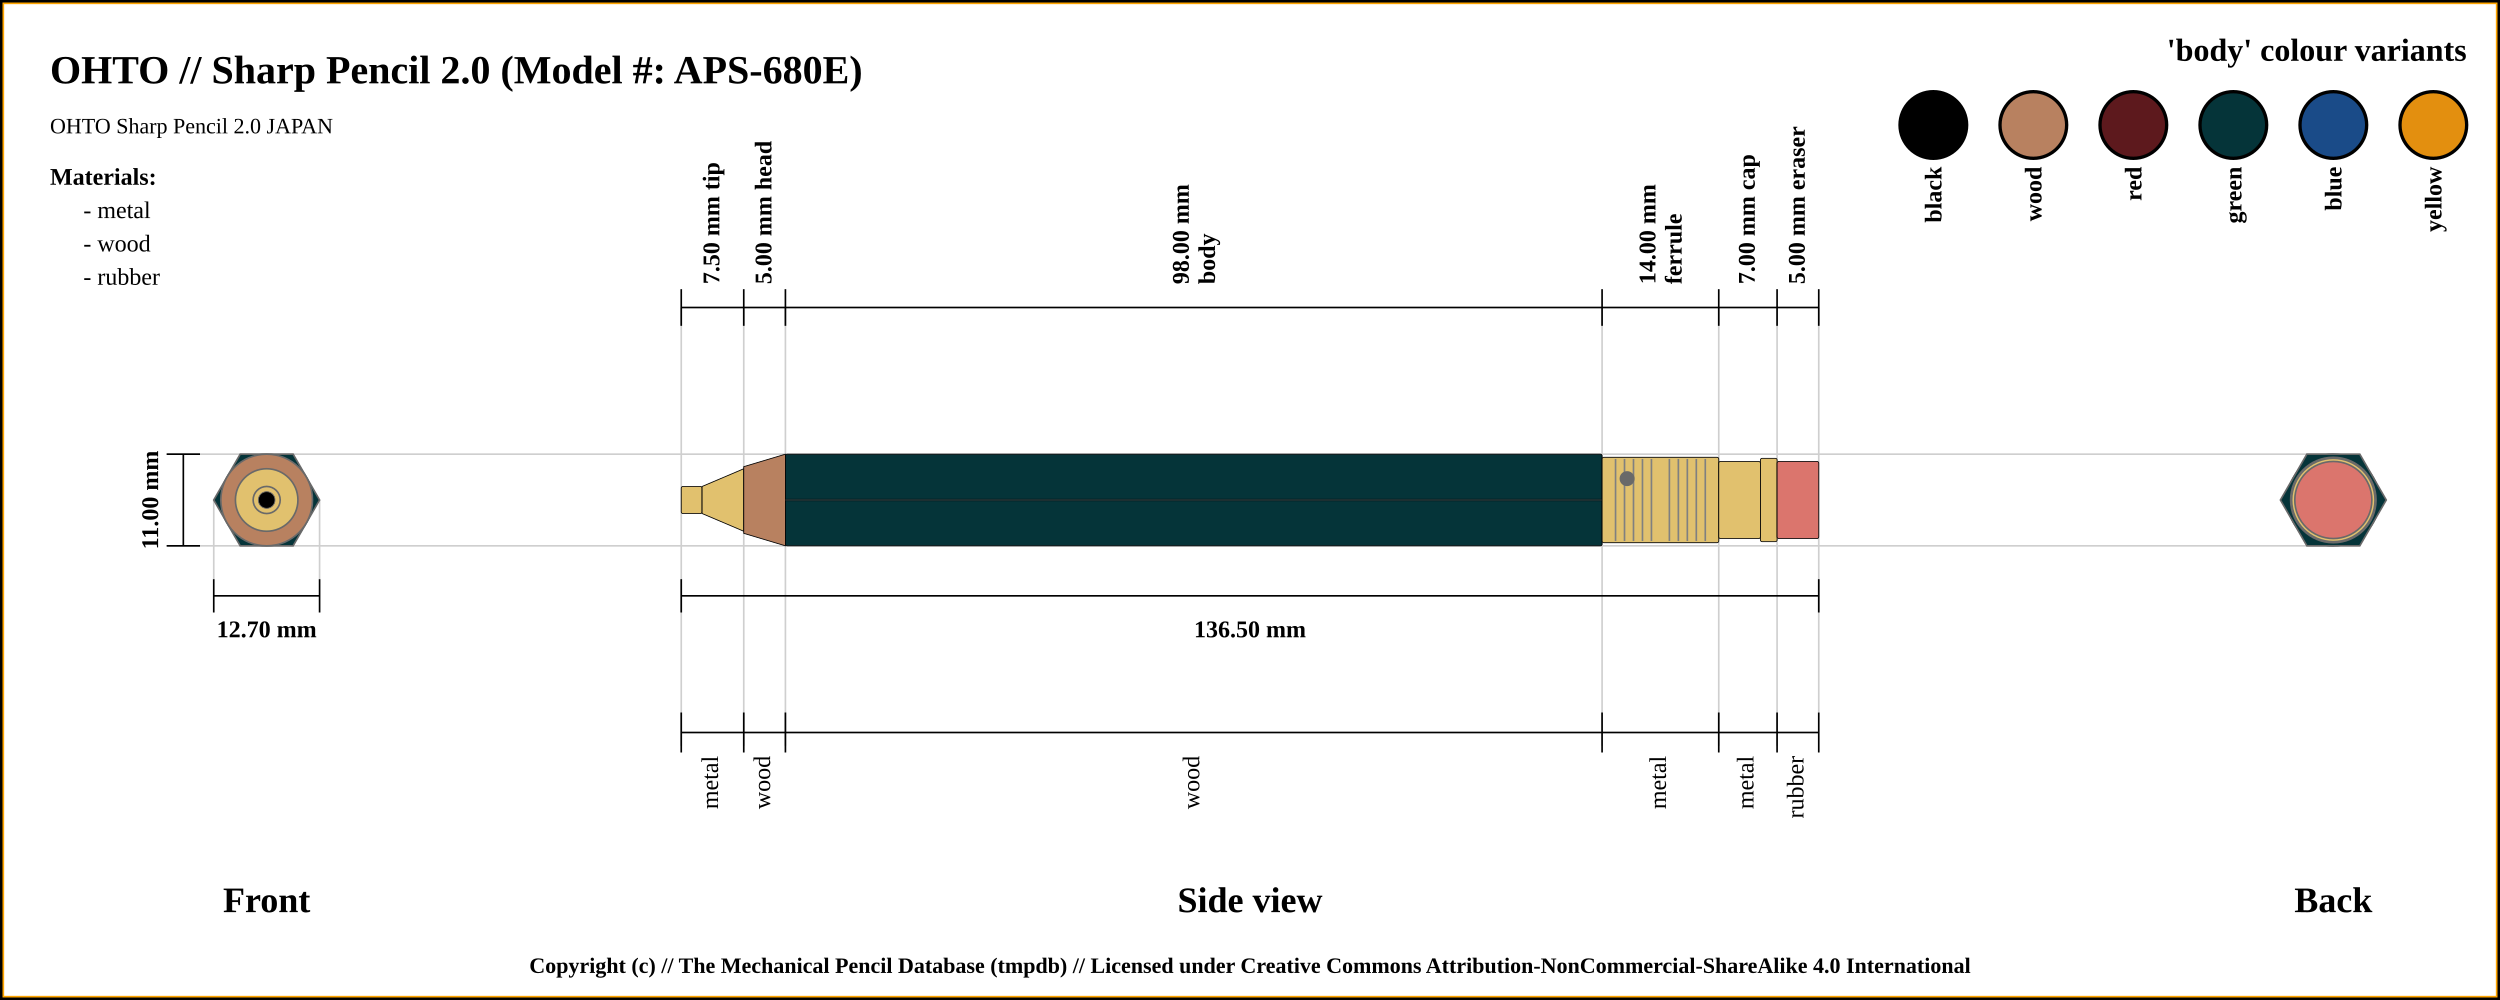
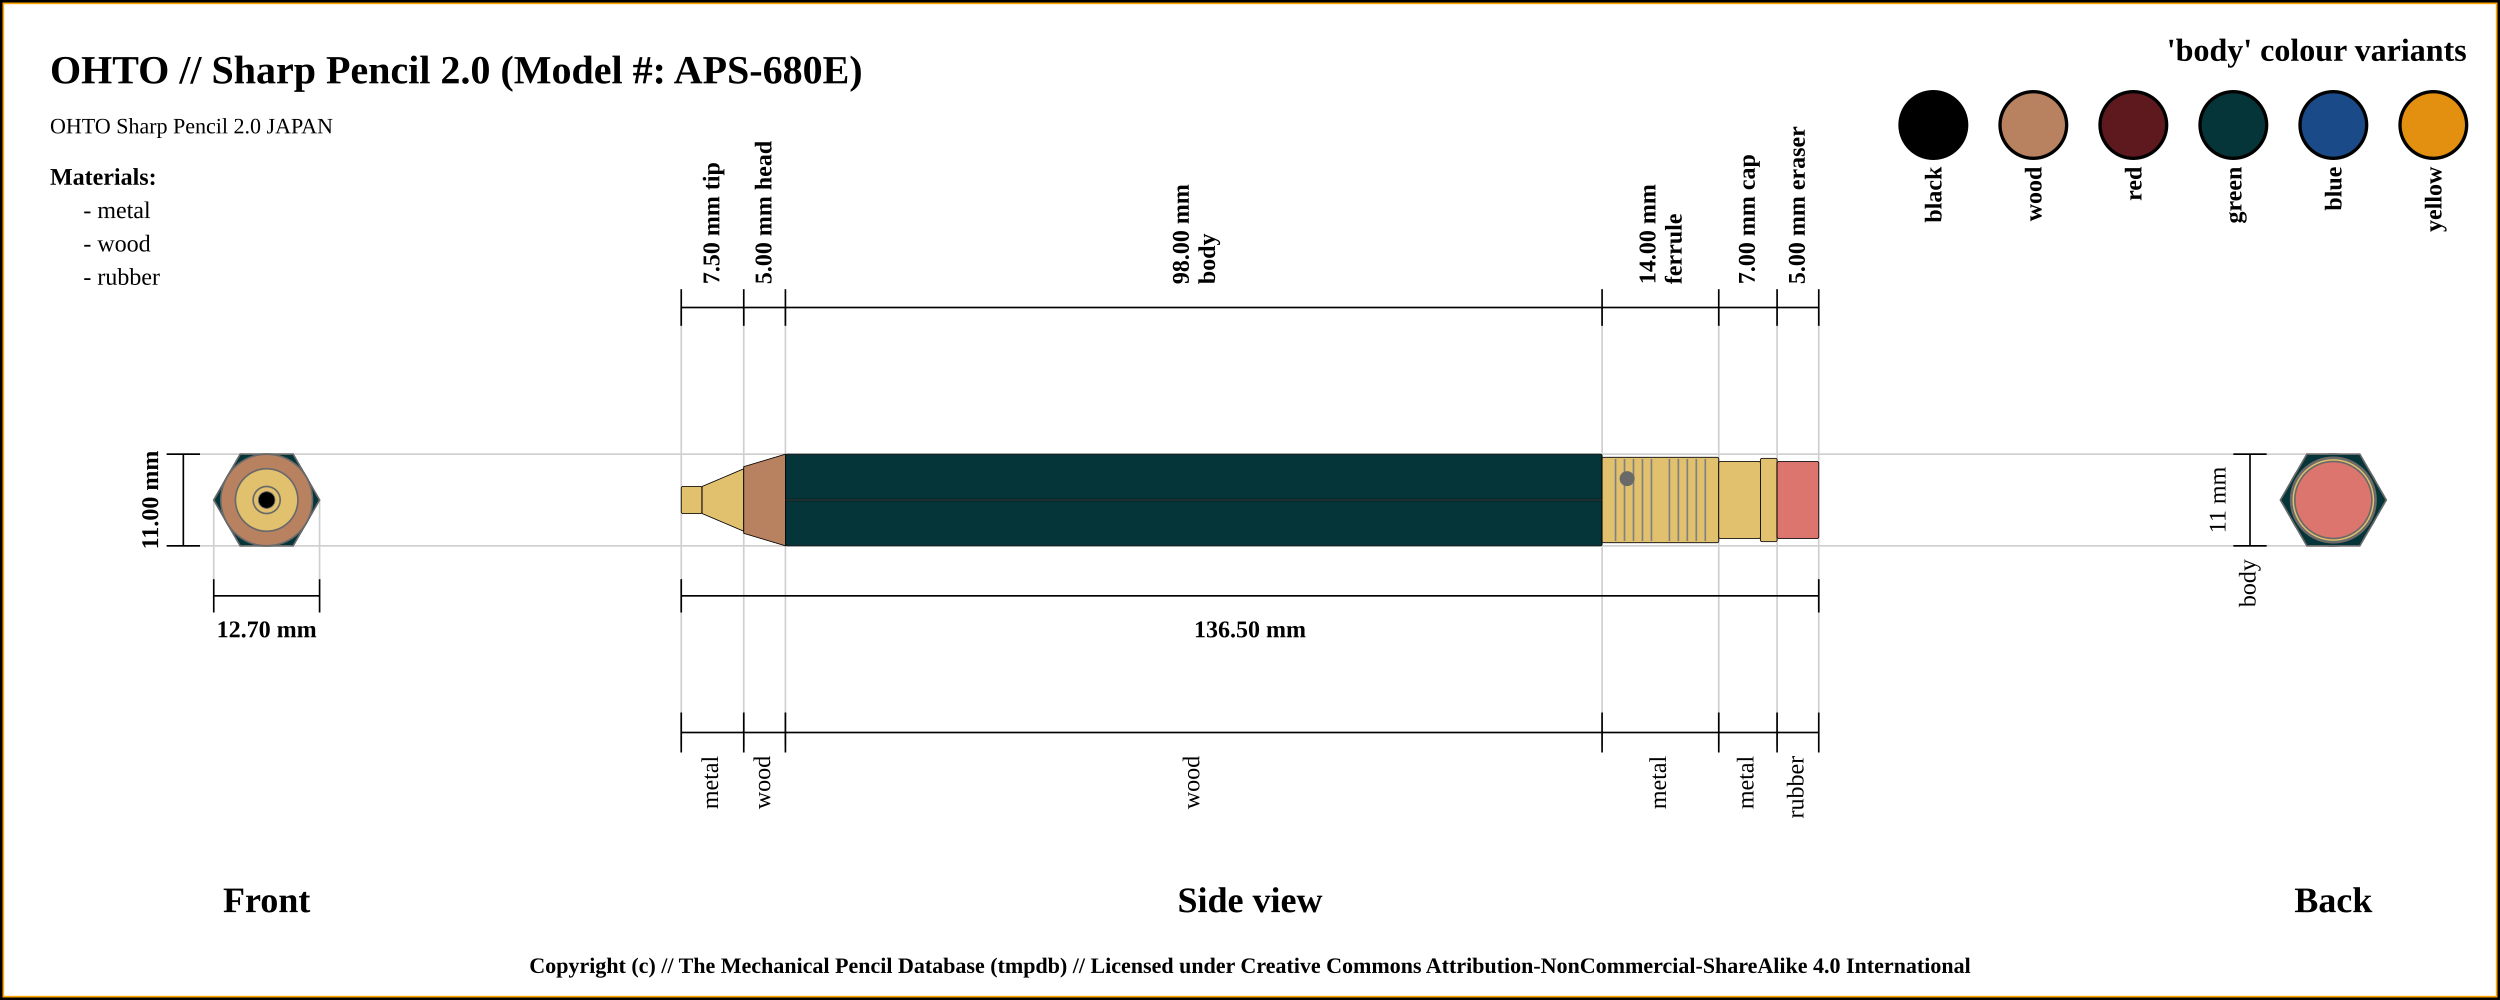
<svg xmlns="http://www.w3.org/2000/svg" width="1500" height="600">
  <pattern id="diagonalHatch" patternUnits="userSpaceOnUse" width="8" height="8">
    <rect width="6" height="6" fill="none" />
    <path stroke="dimgray" stroke-linecap="round" stroke-width="1" d="M 4,4 L 8,8" />
    <path stroke="dimgray" stroke-linecap="round" stroke-width="1" d="M 4,4 L 0,8" />
    <path stroke="gray" stroke-linecap="round" stroke-width="1" d="M 4,4 L 8,0" />
    <path stroke="gray" stroke-linecap="round" stroke-width="1" d="M 4,4 L 0,0" />
  </pattern>
  <rect x="0" y="0" width="1500" height="600" fill="white" stroke="black" stroke-width="4" />
  <rect x="2" y="2" width="1496" height="596" fill="white" stroke="orange" stroke-width="1" />
  <text x="30" y="50" font-size="2.0em" font-weight="bold"> OHTO // Sharp Pencil 2.0 (Model #: APS-680E)</text>
  <text x="30" y="80" font-size="1.1em"> OHTO Sharp Pencil 2.0 JAPAN</text>
  <line x1="100" y1="272.5" x2="1400" y2="272.5" stroke="#cfcfcf" stroke-width="1" />
  <line x1="100" y1="327.5" x2="1400" y2="327.5" stroke="#cfcfcf" stroke-width="1" />
  <line x1="128.246" y1="347.5" x2="128.246" y2="300" stroke="#cfcfcf" stroke-width="1" />
  <line x1="191.754" y1="347.5" x2="191.754" y2="300" stroke="#cfcfcf" stroke-width="1" />
  <line x1="408.75" y1="184.5" x2="408.75" y2="447.5" stroke="#cfcfcf" stroke-width="1" />
  <line x1="446.25" y1="184.5" x2="446.25" y2="447.5" stroke="#cfcfcf" stroke-width="1" />
  <line x1="471.25" y1="184.5" x2="471.25" y2="447.5" stroke="#cfcfcf" stroke-width="1" />
  <line x1="961.25" y1="184.5" x2="961.25" y2="447.5" stroke="#cfcfcf" stroke-width="1" />
  <line x1="1031.25" y1="184.5" x2="1031.25" y2="447.5" stroke="#cfcfcf" stroke-width="1" />
  <line x1="1066.25" y1="184.5" x2="1066.25" y2="447.5" stroke="#cfcfcf" stroke-width="1" />
  <line x1="1091.25" y1="184.5" x2="1091.25" y2="427.5" stroke="#cfcfcf" stroke-width="1" />
  <line x1="100" y1="272.5" x2="120" y2="272.5" stroke="black" stroke-width="1" />
  <line x1="100" y1="327.5" x2="120" y2="327.5" stroke="black" stroke-width="1" />
  <line x1="110" y1="327.5" x2="110" y2="272.5" stroke="black" stroke-width="1" />
  <text x="90" y="300" transform="rotate(-90, 90, 300)" font-size="1.2em" font-weight="bold" text-anchor="middle" dominant-baseline="central">11.00 mm</text>
  <text x="160" y="540" font-size="1.8em" font-weight="bold" text-anchor="middle" dominant-baseline="central">Front</text>
  <line x1="128.246" y1="357.5" x2="191.754" y2="357.5" stroke="black" stroke-width="1" />
  <line x1="128.246" y1="347.5" x2="128.246" y2="367.5" stroke="black" stroke-width="1" />
  <line x1="191.754" y1="347.5" x2="191.754" y2="367.5" stroke="black" stroke-width="1" />
  <text x="160" y="377.5" font-size="1.2em" font-weight="bold" text-anchor="middle" dominant-baseline="central">12.70 mm</text>
  <line x1="408.75" y1="173.5" x2="408.75" y2="195.5" stroke="black" stroke-width="1" />
  <text x="427.5" y="170.5" transform="rotate(-90, 427.5, 170.5)" font-size="1.2em" font-weight="bold" dominant-baseline="middle">7.50 mm tip</text>
  <line x1="446.25" y1="173.5" x2="446.25" y2="195.5" stroke="black" stroke-width="1" />
  <text x="458.75" y="170.5" transform="rotate(-90, 458.75, 170.5)" font-size="1.2em" font-weight="bold" dominant-baseline="middle">5.00 mm head</text>
  <line x1="471.25" y1="173.5" x2="471.25" y2="195.5" stroke="black" stroke-width="1" />
  <text x="713.25" y="170.5" transform="rotate(-90, 713.25, 170.5)" font-size="1.2em" font-weight="bold" dominant-baseline="auto">98.00 mm</text>
  <text x="719.25" y="170.5" transform="rotate(-90, 719.25, 170.5)" font-size="1.2em" font-weight="bold" dominant-baseline="hanging">body</text>
  <line x1="961.25" y1="173.5" x2="961.25" y2="195.5" stroke="black" stroke-width="1" />
  <text x="993.25" y="170.5" transform="rotate(-90, 993.25, 170.5)" font-size="1.2em" font-weight="bold" dominant-baseline="auto">14.00 mm</text>
  <text x="999.25" y="170.5" transform="rotate(-90, 999.25, 170.5)" font-size="1.2em" font-weight="bold" dominant-baseline="hanging">ferrule</text>
  <line x1="1031.25" y1="173.5" x2="1031.25" y2="195.5" stroke="black" stroke-width="1" />
  <text x="1048.75" y="170.5" transform="rotate(-90, 1048.75, 170.5)" font-size="1.2em" font-weight="bold" dominant-baseline="middle">7.00 mm cap</text>
  <line x1="1066.25" y1="173.5" x2="1066.25" y2="195.5" stroke="black" stroke-width="1" />
  <text x="1078.75" y="170.5" transform="rotate(-90, 1078.75, 170.5)" font-size="1.2em" font-weight="bold" dominant-baseline="middle">5.00 mm eraser</text>
  <line x1="1091.25" y1="195.5" x2="1091.25" y2="173.5" stroke="black" stroke-width="1" />
  <line x1="408.75" y1="184.5" x2="1091.25" y2="184.5" stroke="black" stroke-width="1" />
  <line x1="408.75" y1="357.5" x2="1091.25" y2="357.5" stroke="black" stroke-width="1" />
  <line x1="408.75" y1="347.5" x2="408.75" y2="367.5" stroke="black" stroke-width="1" />
  <line x1="1091.25" y1="347.5" x2="1091.25" y2="367.5" stroke="black" stroke-width="1" />
  <text x="750" y="377.5" font-size="1.2em" font-weight="bold" text-anchor="middle" dominant-baseline="central">136.50 mm</text>
  <text x="750" y="540" font-size="1.8em" font-weight="bold" text-anchor="middle" dominant-baseline="central">Side view</text>
  <text x="1400" y="540" font-size="1.8em" font-weight="bold" text-anchor="middle" dominant-baseline="central">Back</text>
  <line x1="408.75" y1="427.5" x2="408.75" y2="451.5" stroke="black" stroke-width="1" />
  <text x="427.5" y="453.5" transform="rotate(-90, 427.5, 453.5)" font-size="1.2em" text-anchor="end" dominant-baseline="middle">metal</text>
  <line x1="446.25" y1="427.5" x2="446.25" y2="451.5" stroke="black" stroke-width="1" />
  <text x="458.75" y="453.5" transform="rotate(-90, 458.75, 453.5)" font-size="1.2em" text-anchor="end" dominant-baseline="middle">wood</text>
+   <line x1="1340" y1="272.5" x2="1360" y2="272.5" stroke="black" stroke-width="1" />
+   <line x1="1340" y1="327.5" x2="1360" y2="327.5" stroke="black" stroke-width="1" />
+   <line x1="1350" y1="327.5" x2="1350" y2="272.5" stroke="black" stroke-width="1" />
+   <text x="1332" y="300" transform="rotate(-90, 1332, 300)" font-size="1.2em" text-anchor="middle" dominant-baseline="middle">11 mm</text>
+   <text x="1350" y="335.5" transform="rotate(-90, 1350, 335.5)" font-size="1.2em" text-anchor="end" dominant-baseline="middle">body</text>
  <line x1="471.25" y1="427.5" x2="471.25" y2="451.5" stroke="black" stroke-width="1" />
  <text x="716.25" y="453.5" transform="rotate(-90, 716.25, 453.5)" font-size="1.2em" text-anchor="end" dominant-baseline="middle">wood</text>
  <line x1="961.25" y1="427.5" x2="961.25" y2="451.5" stroke="black" stroke-width="1" />
  <text x="996.25" y="453.5" transform="rotate(-90, 996.25, 453.5)" font-size="1.2em" text-anchor="end" dominant-baseline="middle">metal</text>
  <line x1="1031.25" y1="427.5" x2="1031.25" y2="451.5" stroke="black" stroke-width="1" />
  <text x="1048.75" y="453.5" transform="rotate(-90, 1048.75, 453.5)" font-size="1.2em" text-anchor="end" dominant-baseline="middle">metal</text>
  <line x1="1066.25" y1="427.5" x2="1066.25" y2="451.5" stroke="black" stroke-width="1" />
  <text x="1078.75" y="453.5" transform="rotate(-90, 1078.75, 453.5)" font-size="1.2em" text-anchor="end" dominant-baseline="middle">rubber</text>
  <line x1="1091.25" y1="427.5" x2="1091.25" y2="451.5" stroke="black" stroke-width="1" />
  <line x1="408.75" y1="439.5" x2="1091.25" y2="439.5" stroke="black" stroke-width="1" />
  <circle r="8.125" cx="1400" cy="300" stroke="dimgray" stroke-width="1" fill="#E1C16E" />
  <circle r="18.75" cx="1400" cy="300" stroke="dimgray" stroke-width="1" fill="#E1C16E" />
  <circle r="8.125" cx="1400" cy="300" stroke="dimgray" stroke-width="1" fill="#E1C16E" />
  <circle r="27.5" cx="1400" cy="300" stroke="dimgray" stroke-width="1" fill="#b88160" />
  <circle r="20" cx="1400" cy="300" stroke="dimgray" stroke-width="1" fill="#b88160" />
  <polygon points="1384.123,272.5 1415.877,272.5 1431.754,300 1415.877,327.5 1384.123,327.5 1368.246,300 " stroke="dimgray" stroke-width="1" fill="#053439" />
  <circle r="25.625" cx="1400" cy="300" stroke="dimgray" stroke-width="1" fill="#E1C16E" />
  <circle r="23.125" cx="1400" cy="300" stroke="dimgray" stroke-width="1" fill="#E1C16E" />
  <circle r="25" cx="1400" cy="300" stroke="dimgray" stroke-width="1" fill="#E1C16E" />
  <circle r="23.125" cx="1400" cy="300" stroke="dimgray" stroke-width="1" fill="#db756d" />
  <circle r="23.125" cx="160" cy="300" stroke="dimgray" stroke-width="1" fill="#db756d" />
  <circle r="25" cx="160" cy="300" stroke="dimgray" stroke-width="1" fill="#E1C16E" />
  <circle r="23.125" cx="160" cy="300" stroke="dimgray" stroke-width="1" fill="#E1C16E" />
  <circle r="25.625" cx="160" cy="300" stroke="dimgray" stroke-width="1" fill="#E1C16E" />
  <polygon points="144.123,272.5 175.877,272.5 191.754,300 175.877,327.5 144.123,327.5 128.246,300 " stroke="dimgray" stroke-width="1" fill="#053439" />
  <circle r="20" cx="160" cy="300" stroke="dimgray" stroke-width="1" fill="#b88160" />
  <circle r="27.5" cx="160" cy="300" stroke="dimgray" stroke-width="1" fill="#b88160" />
  <circle r="8.125" cx="160" cy="300" stroke="dimgray" stroke-width="1" fill="#E1C16E" />
  <circle r="18.75" cx="160" cy="300" stroke="dimgray" stroke-width="1" fill="#E1C16E" />
  <circle r="8.125" cx="160" cy="300" stroke="dimgray" stroke-width="1" fill="#E1C16E" />
  <circle cx="160" cy="300" r="5" stroke="dimgray" stroke-width="0.5" fill="black" />
  <rect x="408.75" y="291.875" width="12.5" height="16.25" rx="1" ry="1" stroke-width="0.5" stroke="black" fill="#E1C16E" />
  <path d="M421.25 291.875 L446.25 281.25 L446.25 318.75 L421.25 308.125 Z" stroke-width="0.5" stroke="black" fill="#E1C16E" />
  <path d="M446.25 280 L471.25 272.5 L471.25 327.5 L446.25 320 Z" stroke-width="0.5" stroke="black" fill="#b88160" />
  <rect x="471.25" y="272.5" width="490" height="55" rx="1" ry="1" stroke-width="0.5" stroke="black" fill="#053439" />
  <line x1="471.25" y1="300" x2="961.25" y2="300" stroke-width="1.5" stroke="black" fill="none" stroke-opacity="0.5" />
  <line x1="471.25" y1="300" x2="961.25" y2="300" stroke-width="0.5" stroke="gray" fill="none" stroke-opacity="0.5" />
  <rect x="961.25" y="274.375" width="70" height="51.25" rx="1" ry="1" stroke-width="0.5" stroke="black" fill="#E1C16E" />
  <line x1="969.327" y1="275.375" x2="969.327" y2="324.625" stroke-width="1" stroke="gray" />
  <line x1="974.712" y1="275.375" x2="974.712" y2="324.625" stroke-width="1" stroke="gray" />
  <line x1="980.096" y1="275.375" x2="980.096" y2="324.625" stroke-width="1" stroke="gray" />
  <line x1="985.481" y1="275.375" x2="985.481" y2="324.625" stroke-width="1" stroke="gray" />
  <line x1="990.865" y1="275.375" x2="990.865" y2="324.625" stroke-width="1" stroke="gray" />
  <line x1="1001.635" y1="275.375" x2="1001.635" y2="324.625" stroke-width="1" stroke="gray" />
  <line x1="1007.019" y1="275.375" x2="1007.019" y2="324.625" stroke-width="1" stroke="gray" />
  <line x1="1012.404" y1="275.375" x2="1012.404" y2="324.625" stroke-width="1" stroke="gray" />
  <line x1="1017.788" y1="275.375" x2="1017.788" y2="324.625" stroke-width="1" stroke="gray" />
  <line x1="1023.173" y1="275.375" x2="1023.173" y2="324.625" stroke-width="1" stroke="gray" />
  <circle r="4" cx="976.25" cy="287.188" stroke="dimgray" stroke-width="1" fill="dimGray" />
  <rect x="1031.25" y="276.875" width="25" height="46.25" rx="1" ry="1" stroke-width="0.5" stroke="black" fill="#E1C16E" />
  <rect x="1056.25" y="275" width="10" height="50" rx="1" ry="1" stroke-width="0.5" stroke="black" fill="#E1C16E" />
  <rect x="1066.25" y="276.875" width="25" height="46.25" rx="1" ry="1" stroke-width="0.5" stroke="black" fill="#db756d" />
  <text x="1480" y="30" font-size="1.6em" font-weight="bold" text-anchor="end" dominant-baseline="central">'body' colour variants</text>
  <rect x="1440" y="55" width="40" rx="50%" ry="50%" height="40" stroke="black" stroke-width="2" fill="#e38f0f" />
  <text x="1460" y="100" transform="rotate(-90, 1460, 100)" font-size="1.2em" font-weight="bold" text-anchor="end" dominant-baseline="central">yellow</text>
  <rect x="1380" y="55" width="40" rx="50%" ry="50%" height="40" stroke="black" stroke-width="2" fill="#1a4b88" />
  <text x="1400" y="100" transform="rotate(-90, 1400, 100)" font-size="1.2em" font-weight="bold" text-anchor="end" dominant-baseline="central">blue</text>
  <rect x="1320" y="55" width="40" rx="50%" ry="50%" height="40" stroke="black" stroke-width="2" fill="#053439" />
  <text x="1340" y="100" transform="rotate(-90, 1340, 100)" font-size="1.2em" font-weight="bold" text-anchor="end" dominant-baseline="central">green</text>
  <rect x="1260" y="55" width="40" rx="50%" ry="50%" height="40" stroke="black" stroke-width="2" fill="#5d191d" />
  <text x="1280" y="100" transform="rotate(-90, 1280, 100)" font-size="1.2em" font-weight="bold" text-anchor="end" dominant-baseline="central">red</text>
  <rect x="1200" y="55" width="40" rx="50%" ry="50%" height="40" stroke="black" stroke-width="2" fill="#b88160" />
  <text x="1220" y="100" transform="rotate(-90, 1220, 100)" font-size="1.2em" font-weight="bold" text-anchor="end" dominant-baseline="central">wood</text>
  <rect x="1140" y="55" width="40" rx="50%" ry="50%" height="40" stroke="black" stroke-width="2" fill="black" />
  <text x="1160" y="100" transform="rotate(-90, 1160, 100)" font-size="1.2em" font-weight="bold" text-anchor="end" dominant-baseline="central">black</text>
  <text x="30" y="106" font-size="1.2em" font-weight="bold" text-anchor="start" dominant-baseline="central">Materials:</text>
  <text x="50" y="126" font-size="1.2em" text-anchor="start" dominant-baseline="central"> - metal</text>
  <text x="50" y="146" font-size="1.2em" text-anchor="start" dominant-baseline="central"> - wood</text>
  <text x="50" y="166" font-size="1.2em" text-anchor="start" dominant-baseline="central"> - rubber</text>
  <text x="50%" y="580" font-size="1.1em" font-weight="bold" text-anchor="middle" dominant-baseline="middle">Copyright (c) // The Mechanical Pencil Database (tmpdb) // Licensed under Creative Commons Attribution-NonCommercial-ShareAlike 4.0 International</text>
</svg>
